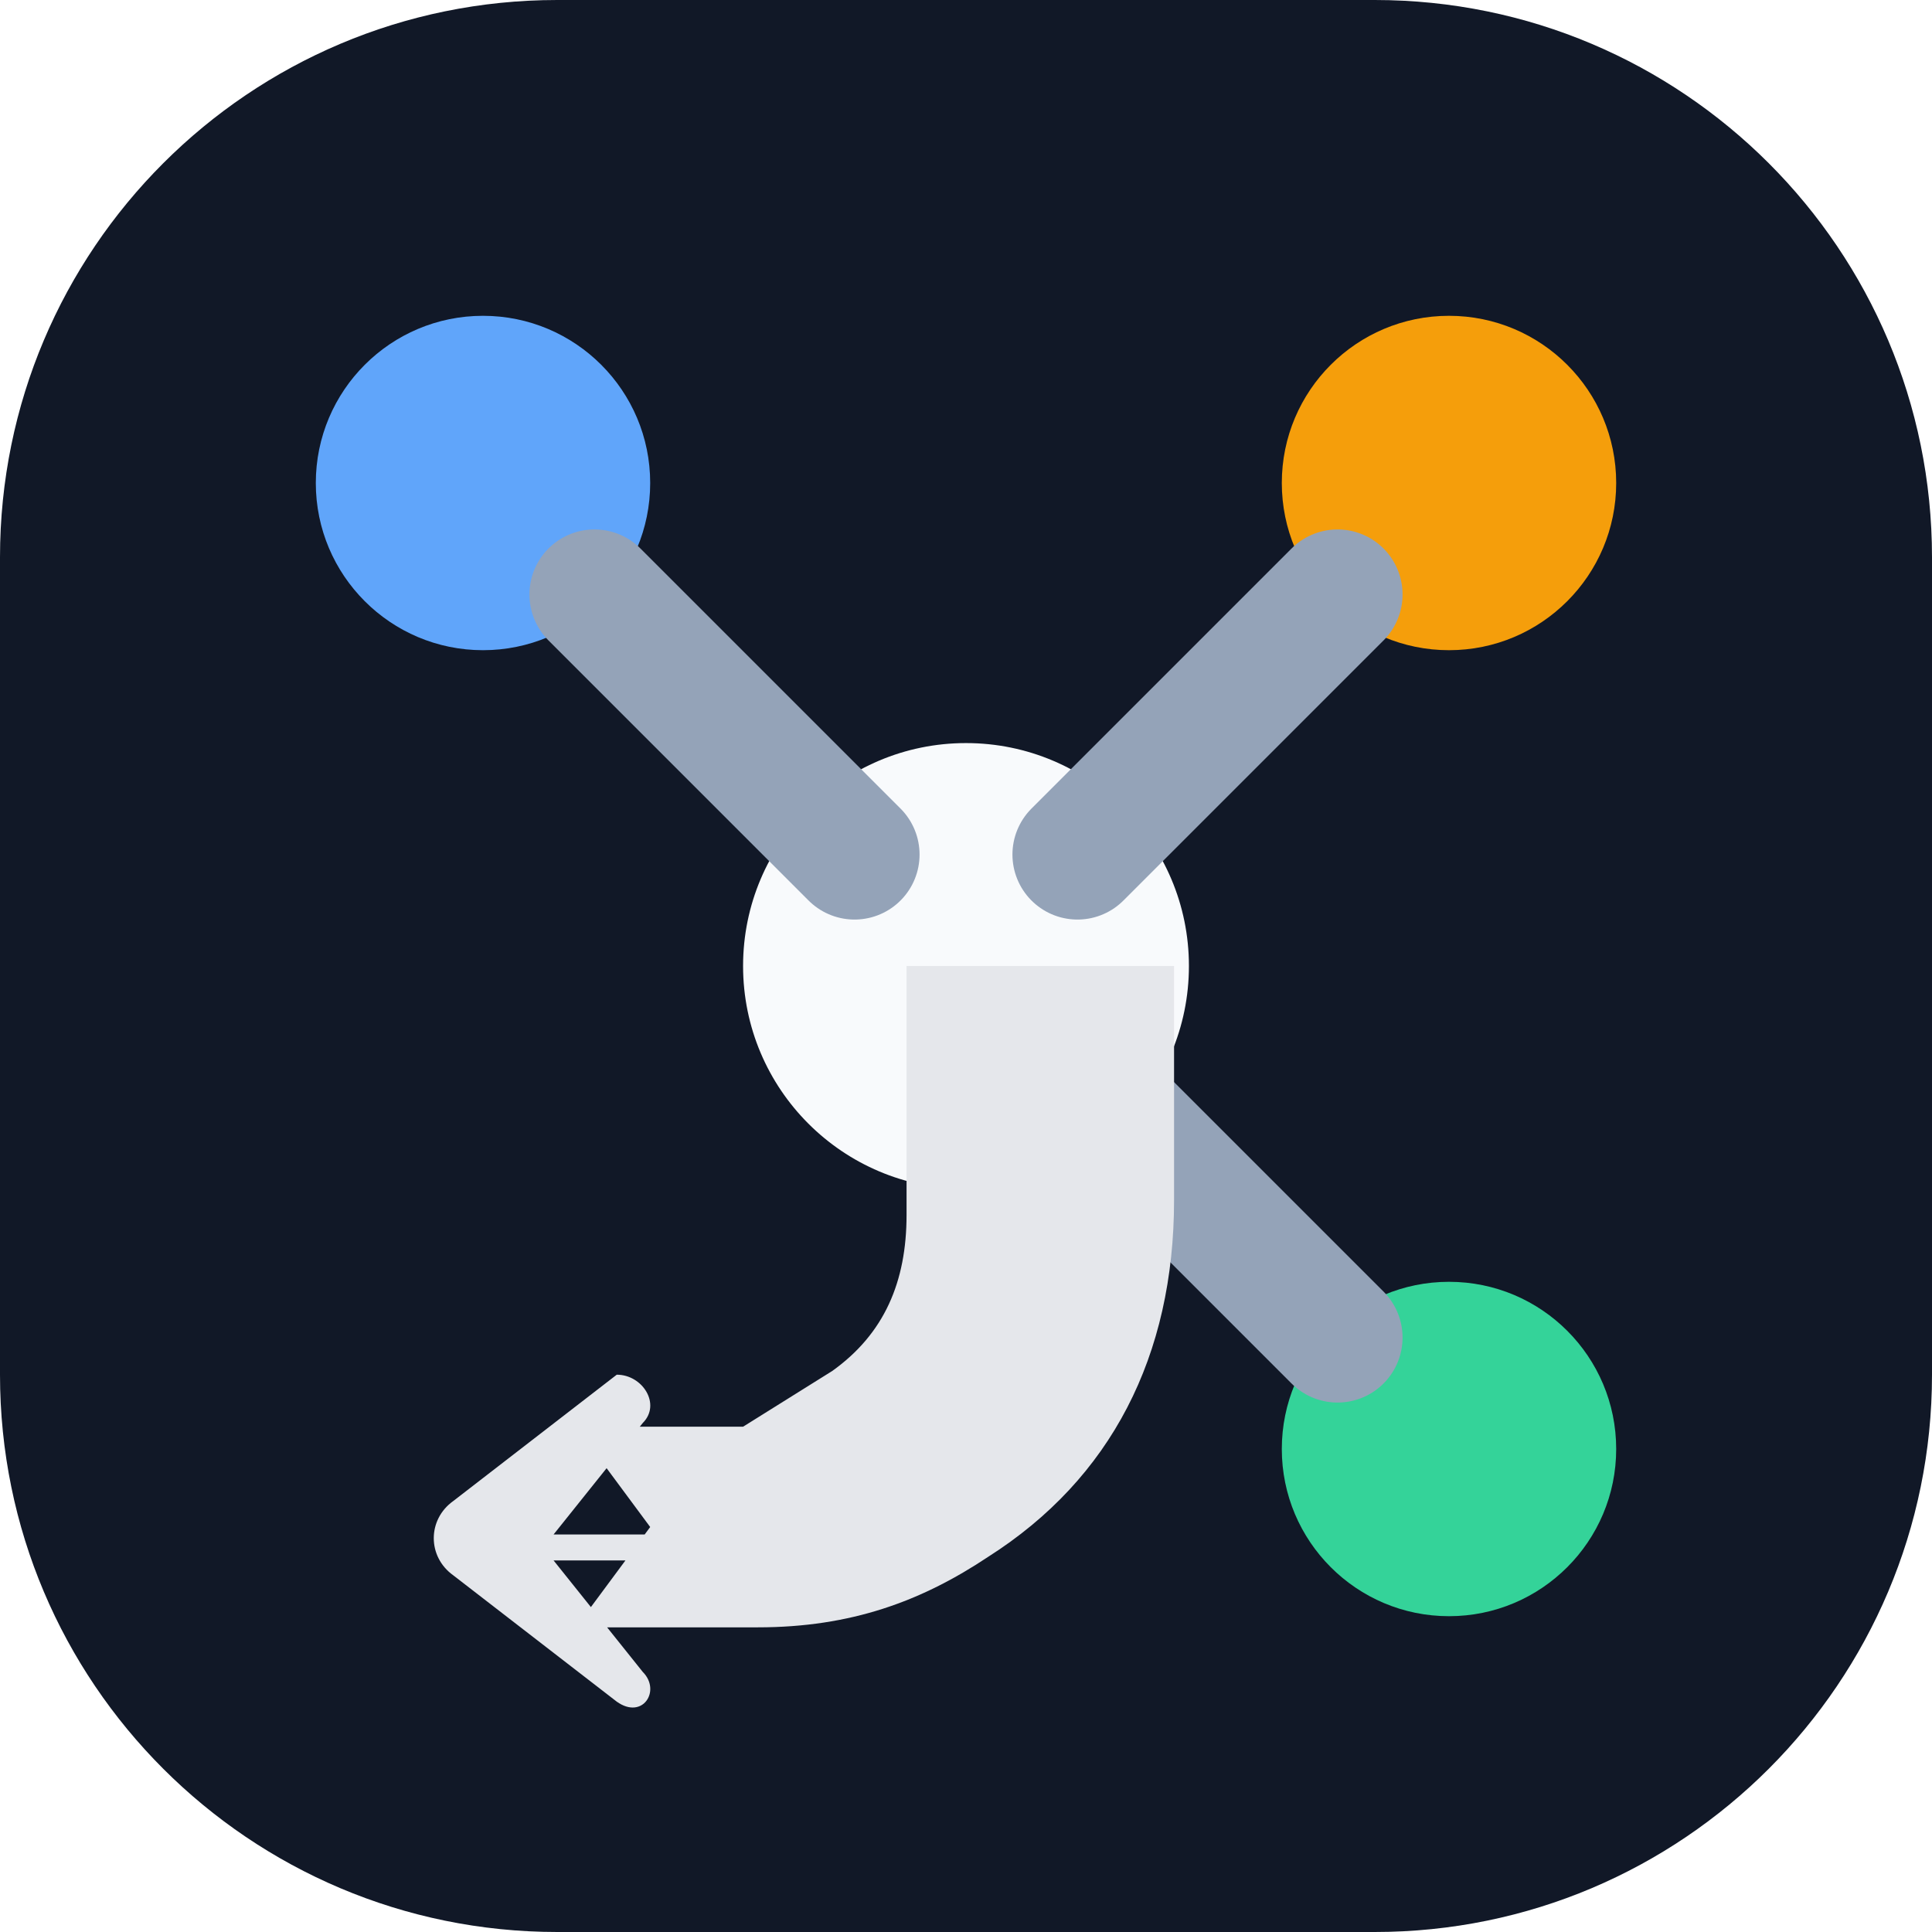
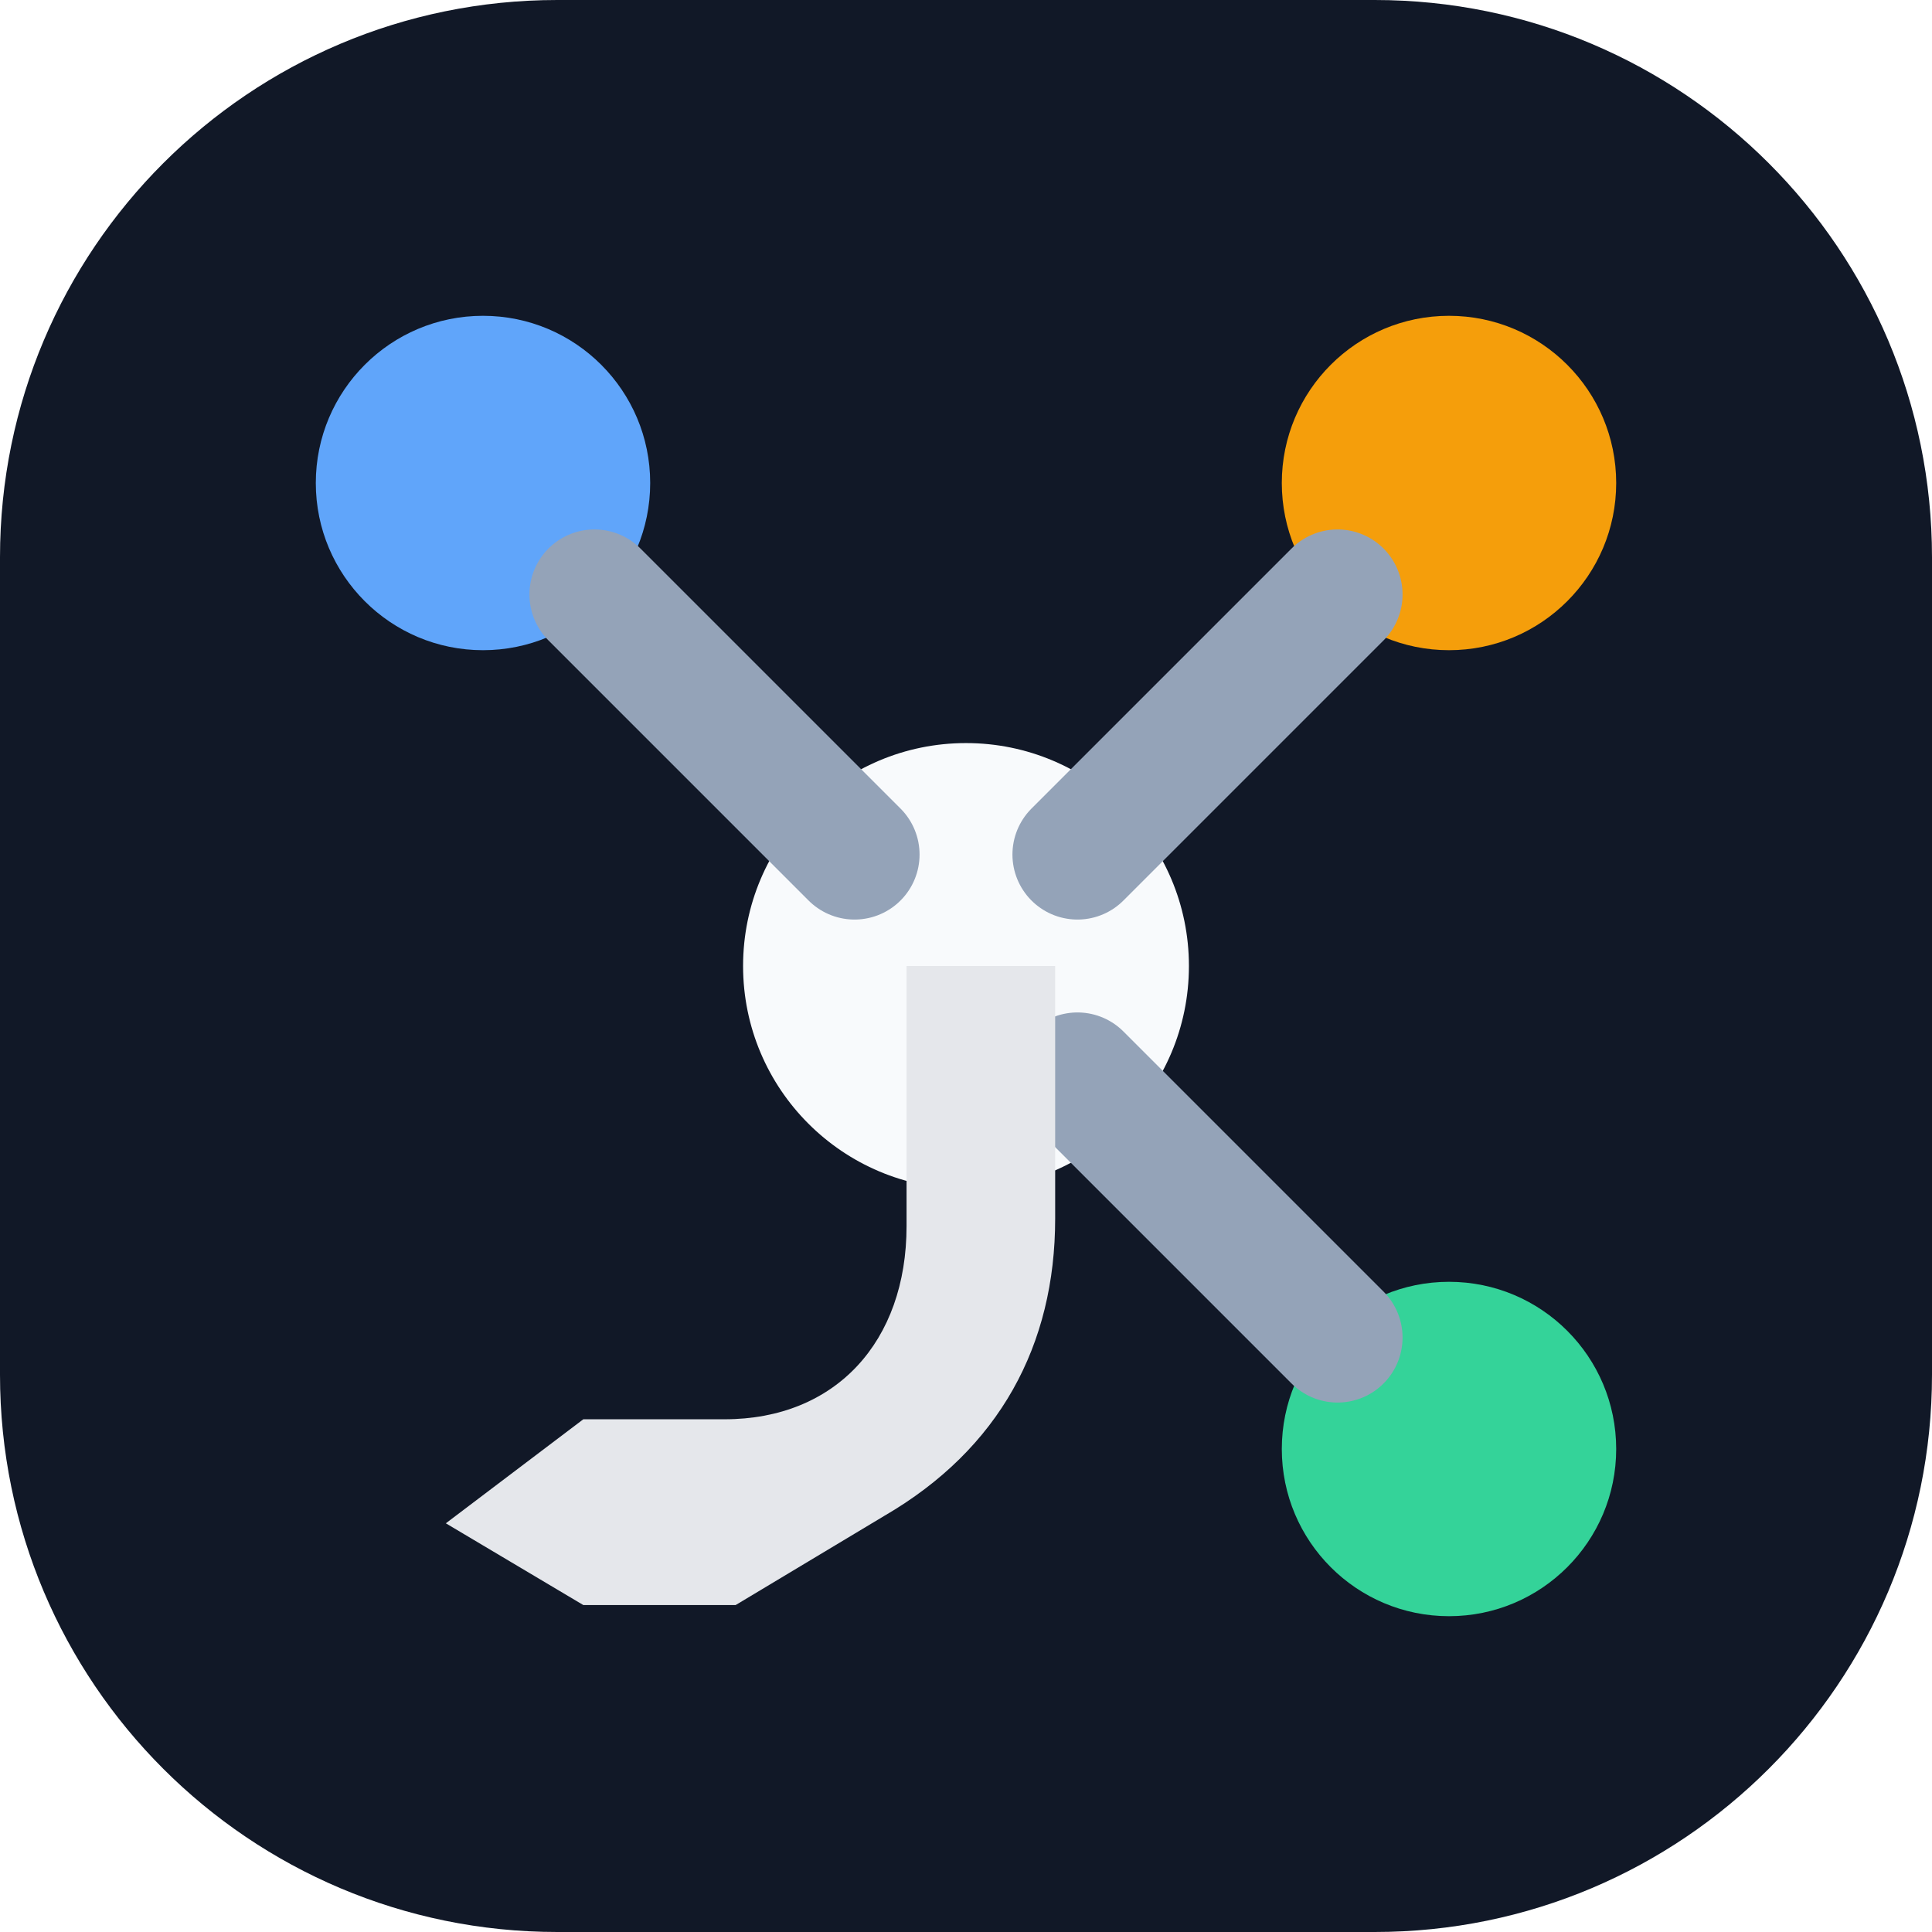
<svg xmlns="http://www.w3.org/2000/svg" viewBox="0 0 52 52" fill="none">
  <rect width="52" height="52" rx="15" fill="#111827" />
  <circle cx="26" cy="26" r="6" fill="#F8FAFC" />
  <circle cx="13" cy="13" r="4.5" fill="#60A5FA" />
  <circle cx="39" cy="13" r="4.5" fill="#F59E0B" />
  <circle cx="39" cy="39" r="4.5" fill="#34D399" />
  <path d="M16 16 23 23M36 16 29 23M36 36 29 29" stroke="#94A3B8" stroke-width="3.5" stroke-linecap="round" />
-   <path d="M28.4 26V32.8C28.4 35.8 27 38.1 24.4 39.8L22 41.3H14.9L17.3 38.3C17.8 37.8 17.3 37 16.6 37L12.2 40.4C11.5 40.9 11.5 41.9 12.2 42.4L16.6 45.8C17.3 46.3 17.8 45.5 17.3 45L14.9 42H20.7C22.3 42 23.6 41.5 24.9 40.6C27.7 38.8 29.2 35.9 29.2 32.3V26H24.4V32.7C24.4 34.5 23.8 35.9 22.4 36.9L20 38.4H15.5L17.5 41.1L15.5 43.8H20.4C22.9 43.8 24.8 43.1 26.6 41.9C29.9 39.8 31.6 36.5 31.6 32.3V26Z" fill="#E5E7EB" />
+   <path d="M28.4 26V32.8C28.4 36.2 26.9 39 23.8 40.8L19.8 43.2H15.7L12 41L15.7 38.2H19.5C22.5 38.2 24.4 36.1 24.4 33V26Z" fill="#E5E7EB" />
</svg>
